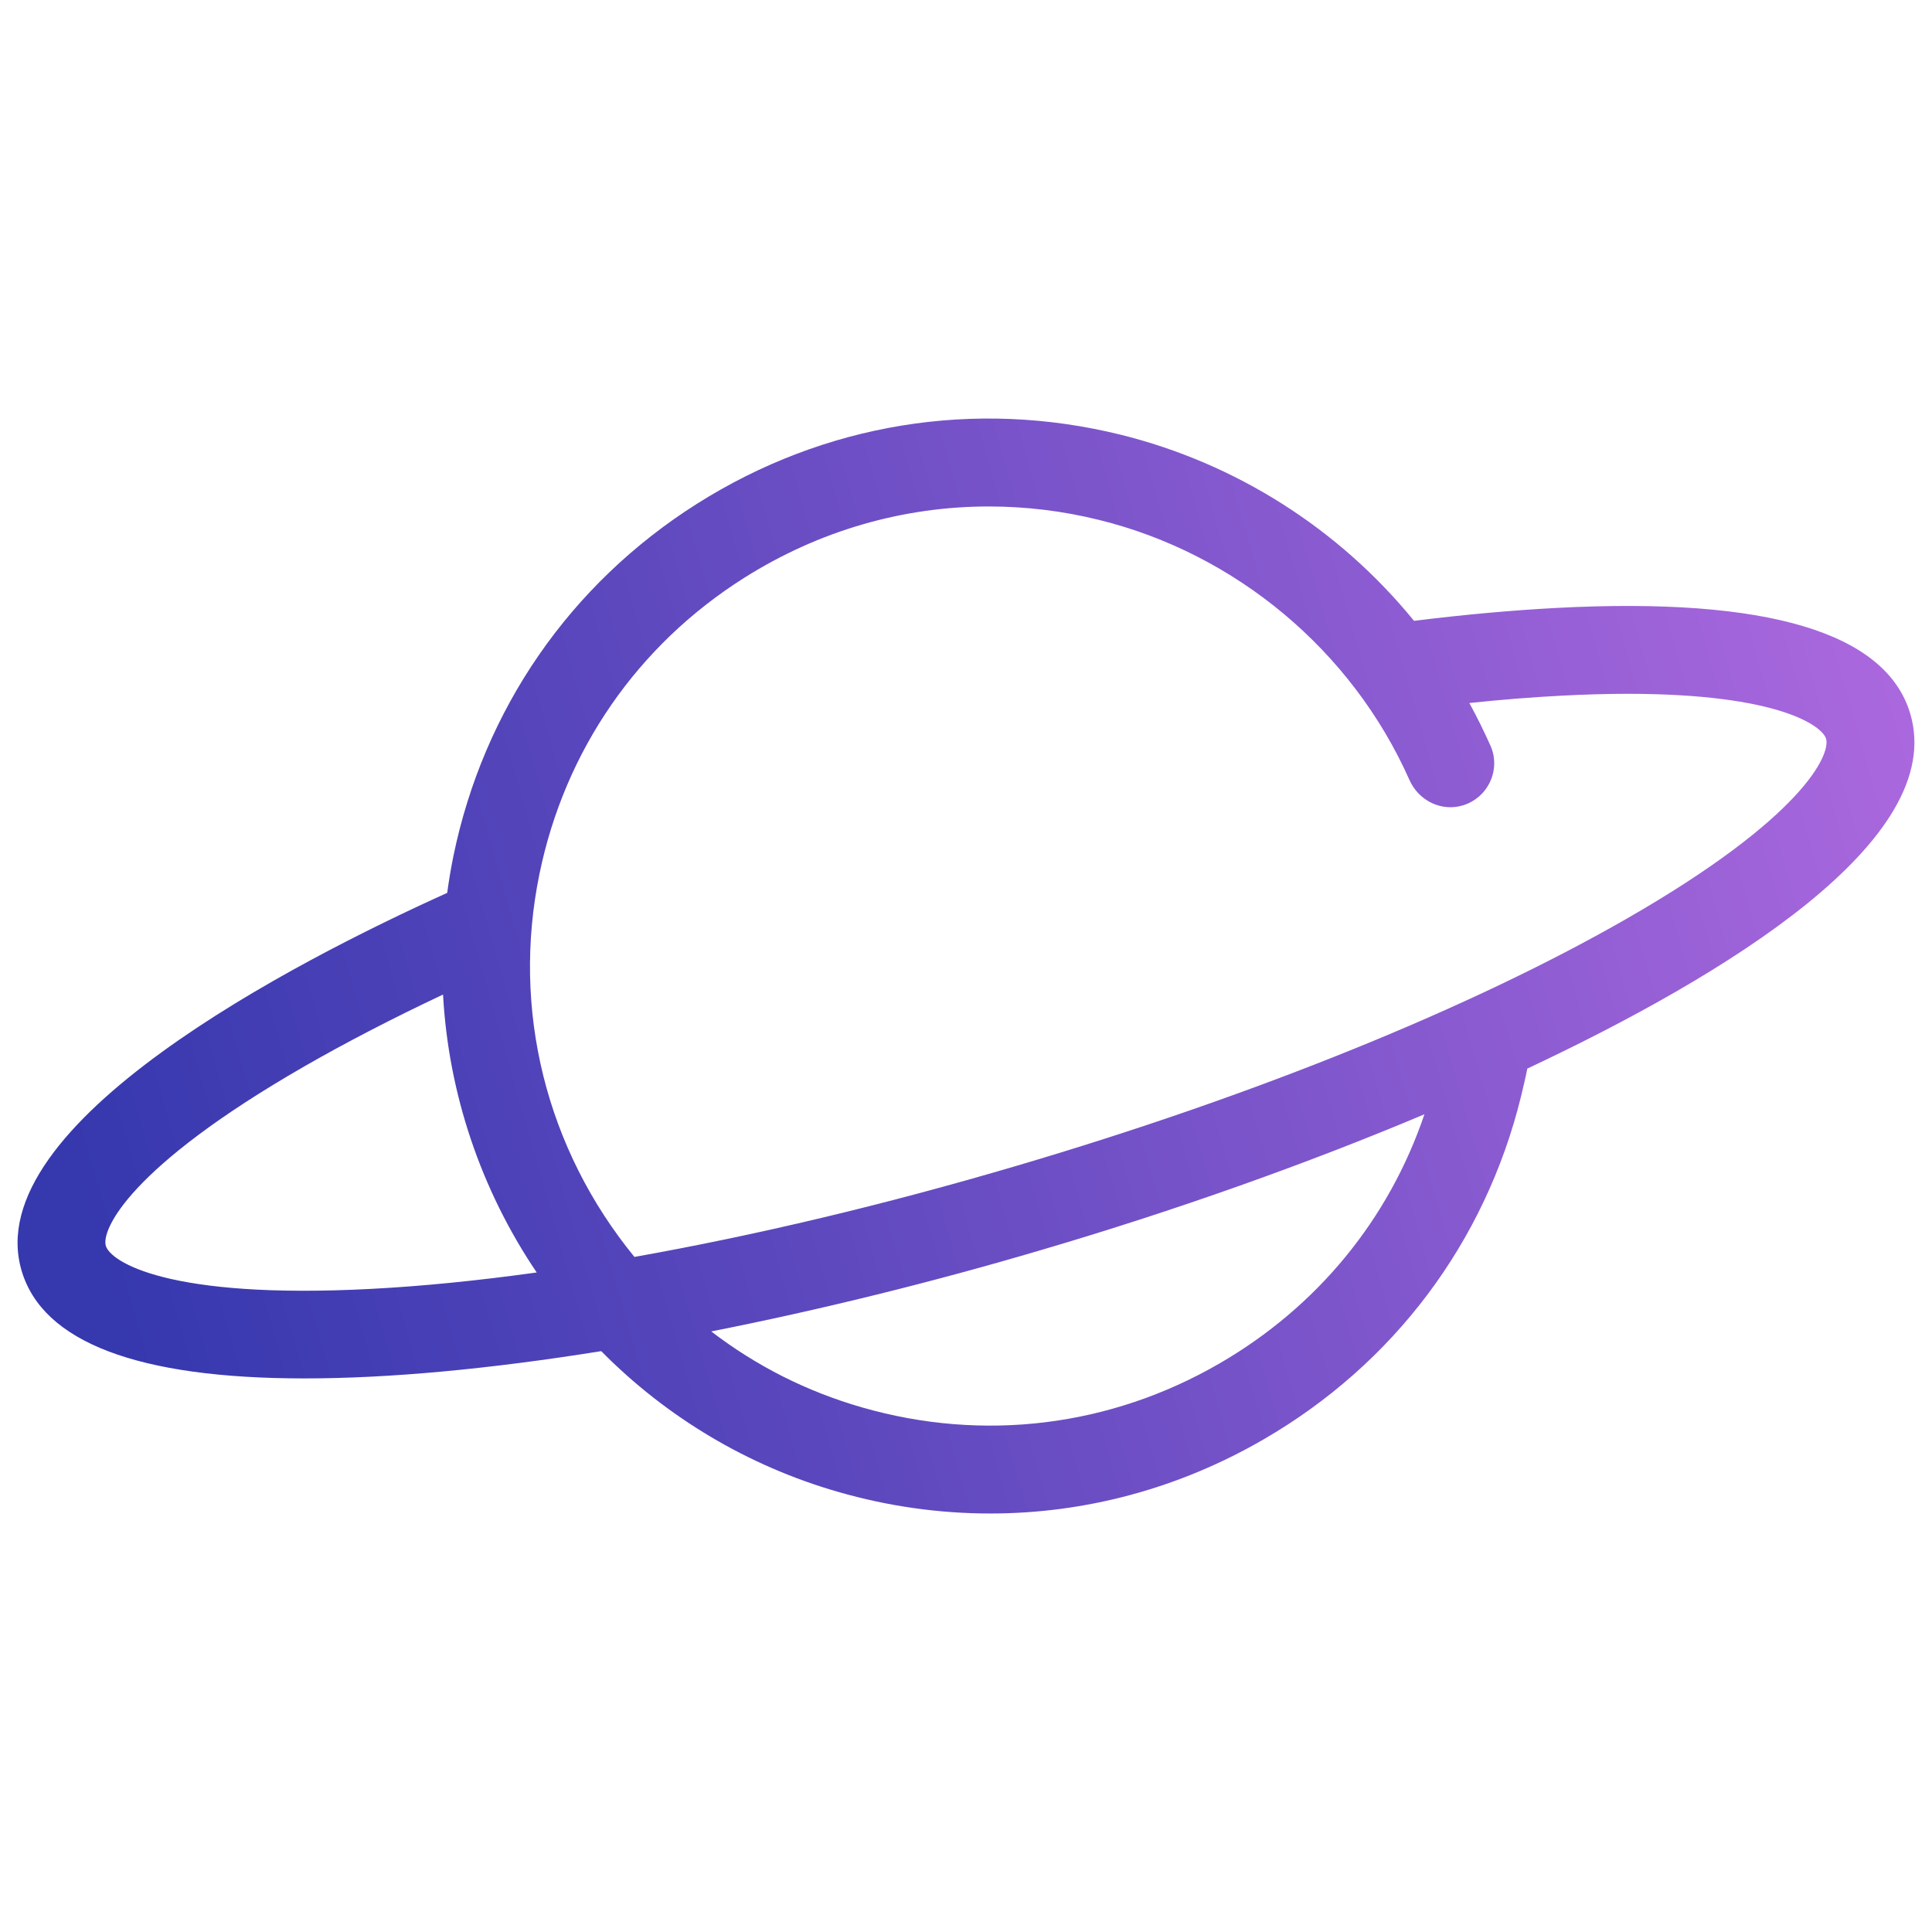
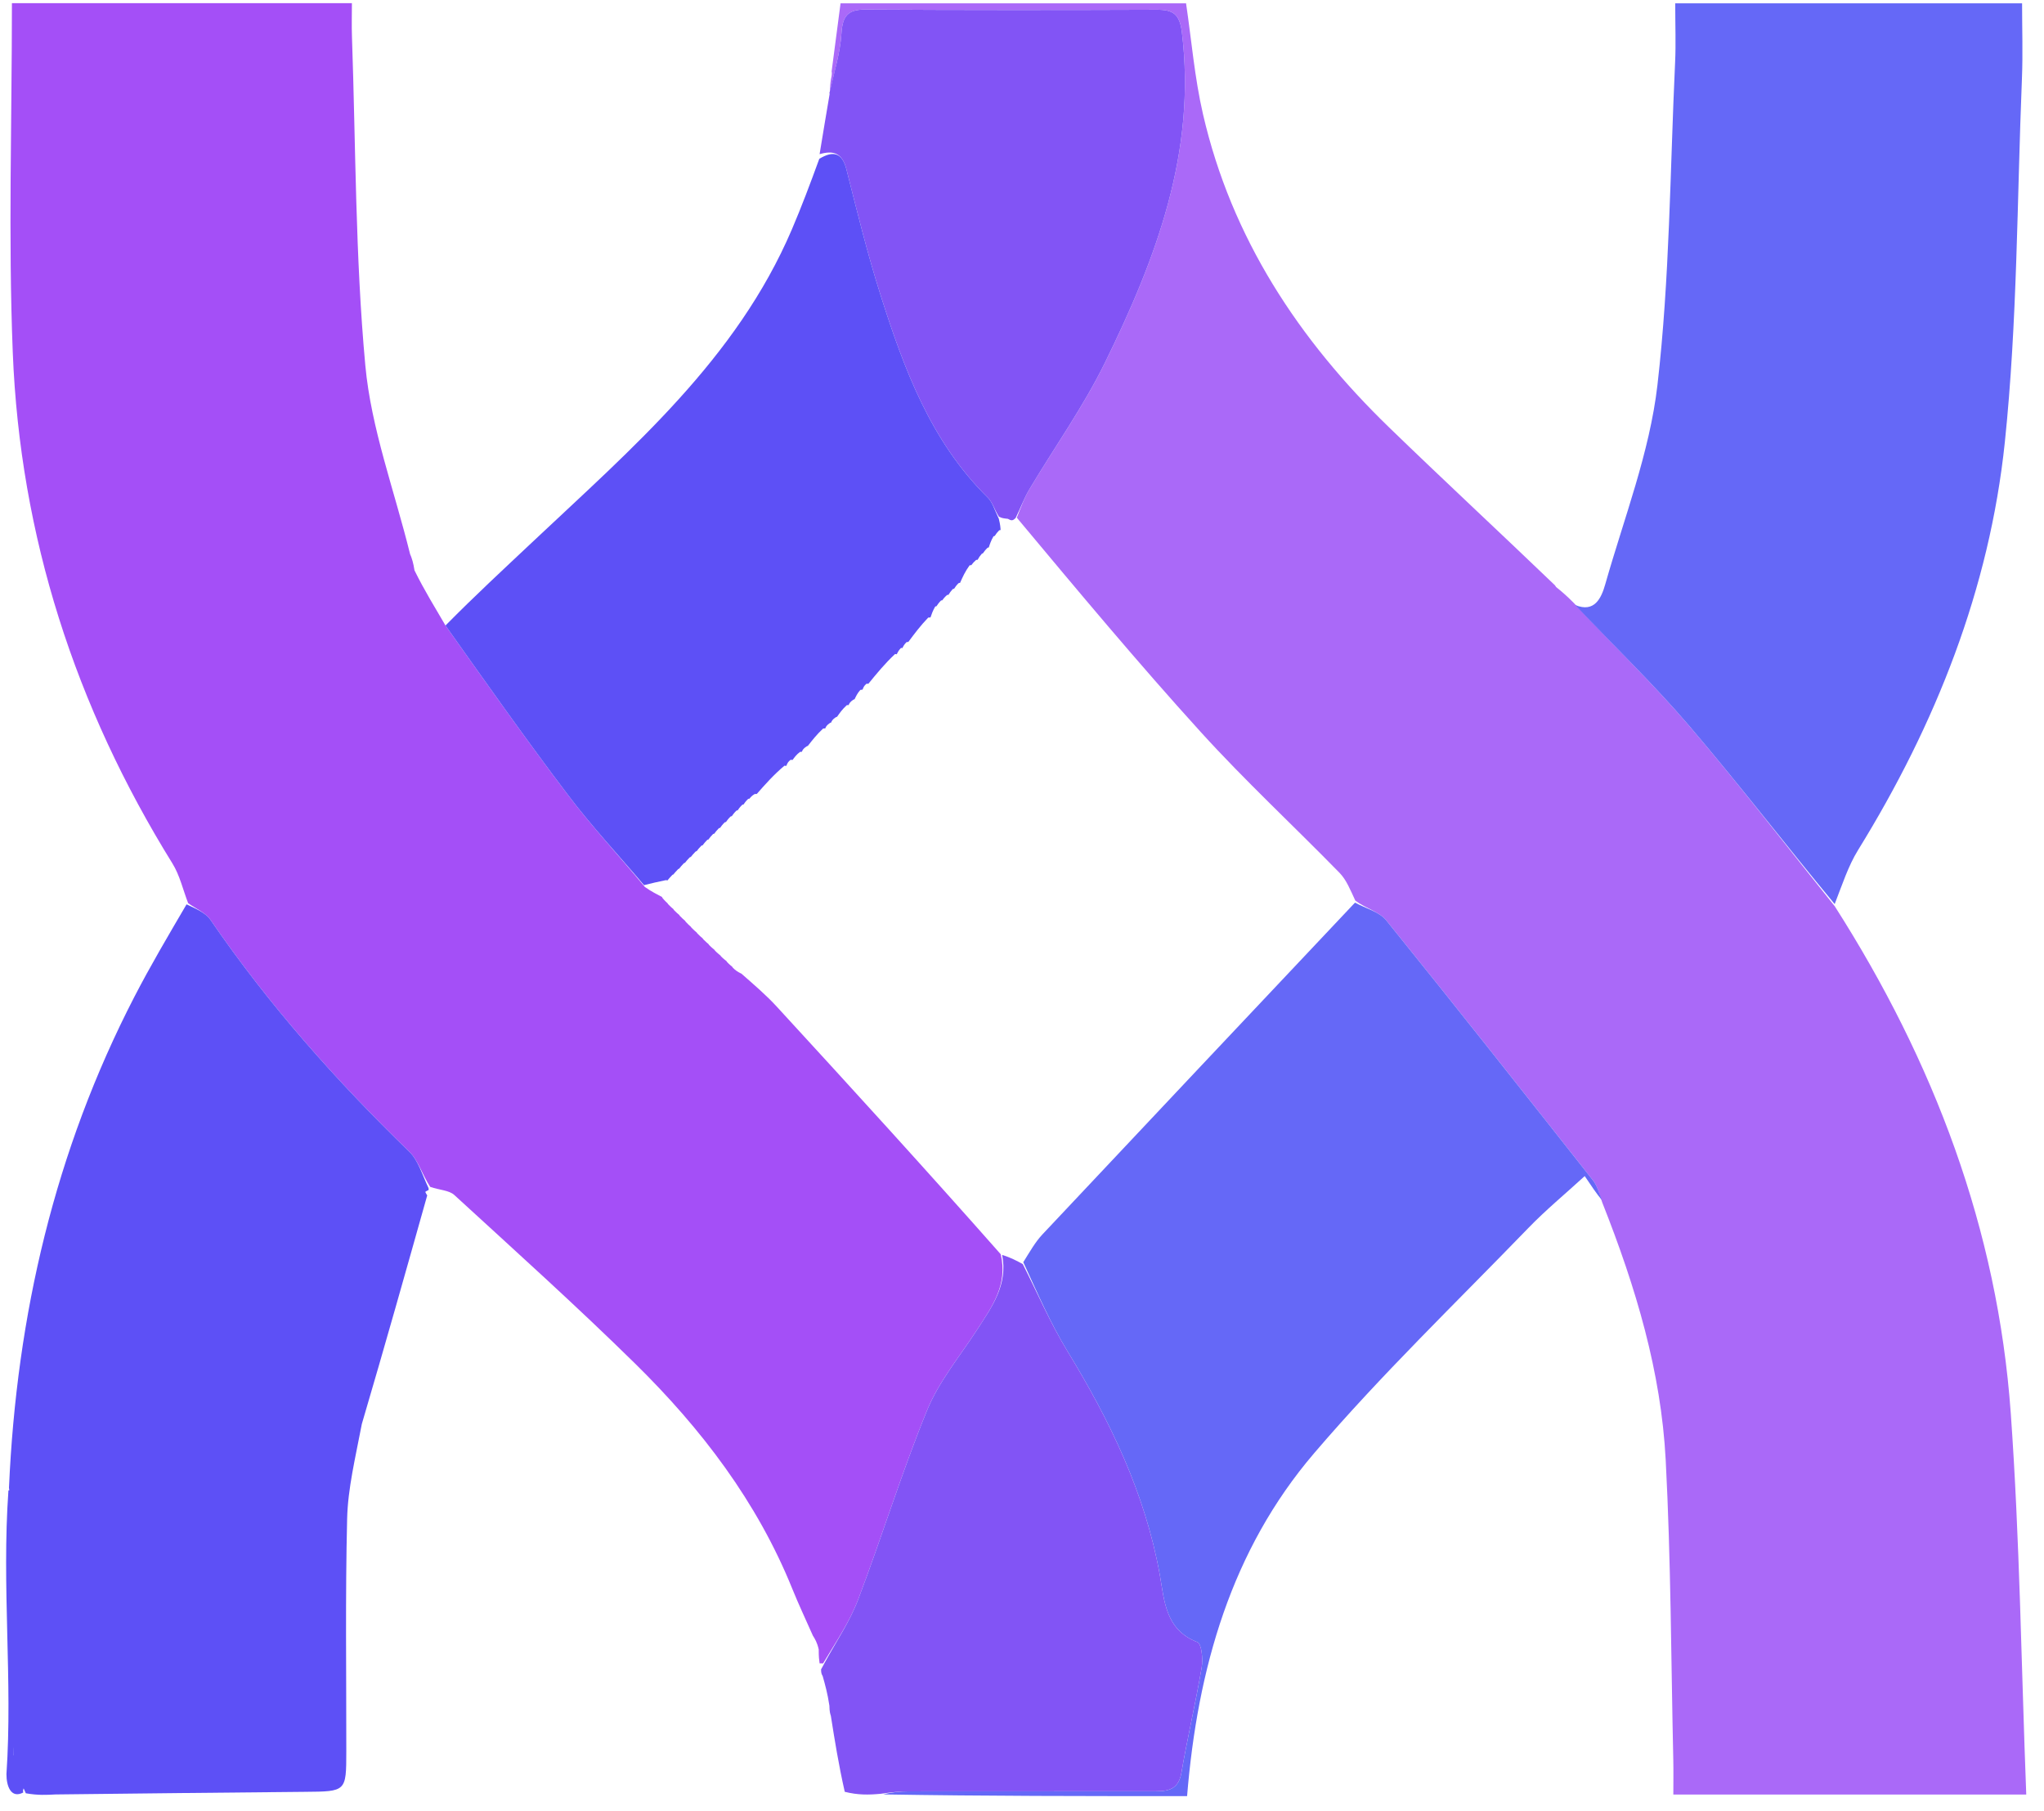
- <svg xmlns="http://www.w3.org/2000/svg" version="1.1" id="Layer_1" x="0px" y="0px" viewBox="0 0 1763.5 1763.5" style="enable-background:new 0 0 1763.5 1763.5;" xml:space="preserve">
-   <style type="text/css">
- 	.st0{fill:url(#SVGID_1_);}
- </style>
-   <linearGradient id="SVGID_1_" gradientUnits="userSpaceOnUse" x1="77.545" y1="645.102" x2="1742.822" y2="1119.262" gradientTransform="matrix(1 0 0 -1 0 1761.945)">
-     <stop offset="9.701765e-04" style="stop-color:#3638AE" />
-     <stop offset="0.317" style="stop-color:#5846BC" />
-     <stop offset="1" style="stop-color:#AB68DE" />
-   </linearGradient>
-   <path class="st0" d="M903.9,1381.5c-46.4,0-93.1-6.5-139.1-19.8c-81.7-23.5-156.2-67.8-216-128.4c-103,16.5-194.1,24.9-270.9,24.9  c-152.1,0-239-33.1-258.2-98.4C-19.8,1026,270,877.4,408.2,815c1.5-11.2,3.4-22.4,5.6-33.3c27.6-134.3,106.6-248.7,222.6-322  c116.1-73.3,253.2-95.7,386.1-63c105.4,26,199.7,85.9,268.2,170c44.9-5.6,88.8-9.6,130.2-11.8c192.3-10.1,300.9,22.5,322.8,96.7l0,0  c34,115.4-169,238.9-349.6,323.8c-1.6,8.3-3.6,16.5-5.8,25.7c-32.7,132.9-116.2,244-235,312.8  C1076,1358.7,990.5,1381.5,903.9,1381.5z M649.2,1215.3c41.2,31.6,87.3,54.9,137.8,69.4c110.7,31.8,226.5,17.6,326.2-40.2  c89.1-51.6,154.5-131.4,187-227.4c-108,45.5-227.8,88-349.1,123.7C851,1170.4,747.5,1195.9,649.2,1215.3z M404.4,907.8  c-45.6,21.5-88.7,43.8-126.1,65.3c-161.4,92.7-185.9,149.9-181.7,164.1c4.2,14.2,55.8,49,241.7,39.3l0,0c46.7-2.4,97.5-7.5,151.6-15  C438.9,1086,409.3,998,404.4,907.8z M58,1147.9c0.1,0.2,0.1,0.4,0.2,0.6c0.1,0.3,0.2,0.6,0.2,0.8c-0.1-0.3-0.2-0.6-0.2-0.8  C58.1,1148.3,58,1148.1,58,1147.9z M58,1147.8C58,1147.9,58,1147.9,58,1147.8C58,1147.9,58,1147.9,58,1147.8z M902.5,462.3  c-78.2,0-155.1,22.1-223.3,65.2C581.9,589,515.5,685,492.4,797.8c-25.5,124.1,6.1,250.9,86.7,349.5  c111.3-19.8,228.7-47.7,349.3-83.3c217.1-64,414.8-144.1,556.7-225.6c161.4-92.7,185.9-149.9,181.7-164.1  c-3.4-11.4-42.5-41-181.3-41c-18.9,0-39.2,0.6-60.4,1.7c-26.5,1.4-54.6,3.6-83.9,6.7c7,12.8,13.4,25.8,19.3,39  c4.6,10.3,4.5,22.2-0.2,32.5c-4.7,10.4-13.6,18.3-24.5,21.8c-19.5,6.2-40.7-3.7-49.3-23.1c-52.3-117.8-158.2-206.5-283.2-237.3  C969.9,466.3,936.1,462.3,902.5,462.3z" />
+ <svg xmlns="http://www.w3.org/2000/svg" viewBox="0 0 350 310">
+   <defs />
+   <path fill="#AA69F8" d="M 266.473 100.53 C 267.346 101.244 268.219 101.958 269.479 103.241 C 276.372 110.637 283.195 117.192 289.306 124.355 C 297.874 134.397 305.913 144.89 314.177 155.19 C 331.117 181.728 342.059 210.466 344.309 241.98 C 345.849 263.555 346.111 285.22 346.961 307.284 L 286.529 307.284 C 286.529 305.229 286.566 303.316 286.523 301.406 C 286.136 284.259 286.122 267.092 285.221 249.972 C 284.428 234.913 280.155 220.531 274.356 205.902 C 273.773 204.163 273.455 202.981 272.758 202.098 C 261.018 187.22 249.284 172.337 237.372 157.598 C 236.172 156.113 233.832 155.548 232.073 154.208 C 231.22 152.378 230.553 150.666 229.371 149.455 C 221.493 141.388 213.201 133.705 205.628 125.367 C 194.846 113.495 184.566 101.167 174.113 88.645 C 174.845 86.773 175.411 85.215 176.245 83.817 C 180.555 76.593 185.485 69.68 189.179 62.158 C 197.917 44.365 204.902 26.055 202.376 5.521 C 201.991 2.389 200.86 1.659 198.056 1.671 C 181.43 1.743 164.803 1.733 148.178 1.641 C 145.136 1.622 144.268 2.774 144.082 5.739 C 143.871 9.114 142.804 12.435 142.109 15.779 C 142.112 15.047 142.17 14.316 142.285 13.593 C 142.472 12.75 142.459 12.488 142.401 12.229 L 143.931 0.566 L 203.09 0.566 C 204.023 6.84 204.55 13.296 205.99 19.541 C 210.882 40.765 222.39 58.194 237.846 73.172 C 247.152 82.19 256.655 91.003 266.264 100.227 C 266.46 100.547 266.473 100.53 266.473 100.53" />
+   <path fill="#A44FF7" d="M 32.216 154.649 C 31.336 152.372 30.791 149.889 29.526 147.85 C 12.888 121.018 3.439 91.844 2.186 60.342 C 1.402 40.605 2.041 20.812 2.041 0.542 L 60.258 0.542 C 60.258 2.449 60.2 4.369 60.267 6.283 C 60.921 25.063 60.83 43.913 62.557 62.595 C 63.554 73.368 67.497 83.868 70.214 94.855 C 70.315 95.218 70.321 95.1 70.321 95.1 C 70.546 95.719 70.772 96.337 70.975 97.666 C 72.705 101.174 74.458 103.971 76.282 107.106 C 83.319 117.036 90.148 126.733 97.305 136.181 C 101.35 141.521 105.935 146.451 110.422 151.876 C 111.527 152.656 112.485 153.127 113.39 153.611 C 113.337 153.623 113.326 153.515 113.436 153.758 C 113.816 154.228 114.084 154.454 114.318 154.682 C 114.283 154.683 114.288 154.614 114.416 154.837 C 114.814 155.267 115.085 155.474 115.32 155.683 C 115.285 155.685 115.288 155.615 115.416 155.84 C 115.816 156.269 116.088 156.474 116.323 156.68 C 116.287 156.68 116.289 156.607 116.416 156.832 C 116.816 157.264 117.087 157.472 117.323 157.68 C 117.287 157.68 117.29 157.61 117.412 157.833 C 117.798 158.267 118.062 158.477 118.297 158.691 C 118.269 158.695 118.282 158.64 118.413 158.857 C 118.813 159.277 119.08 159.48 119.314 159.687 C 119.281 159.69 119.285 159.623 119.416 159.844 C 119.82 160.27 120.093 160.474 120.326 160.68 C 120.288 160.68 120.289 160.603 120.421 160.83 C 120.831 161.262 121.111 161.468 121.341 161.675 C 121.294 161.677 121.295 161.581 121.426 161.814 C 121.845 162.251 122.133 162.456 122.362 162.662 C 122.303 162.664 122.305 162.547 122.438 162.787 C 122.868 163.231 123.166 163.435 123.393 163.643 C 123.323 163.646 123.326 163.505 123.456 163.754 C 123.896 164.204 124.207 164.404 124.437 164.607 C 124.355 164.611 124.364 164.448 124.479 164.71 C 124.907 165.179 125.219 165.385 125.445 165.604 C 125.358 165.616 125.35 165.439 125.493 165.713 C 125.981 166.198 126.327 166.41 126.973 166.736 C 129.193 168.686 131.221 170.421 133.013 172.373 C 145.913 186.415 158.766 200.502 171.356 214.765 C 172.614 220.008 169.847 223.773 167.339 227.647 C 164.381 232.216 160.771 236.537 158.742 241.497 C 154.387 252.143 151.014 263.187 146.92 273.947 C 145.468 277.763 143.09 281.227 140.937 284.831 C 140.739 284.811 140.342 284.829 140.342 284.829 C 140.262 284.244 140.182 283.659 140.193 282.442 C 139.921 281.232 139.558 280.654 139.193 280.077 C 138.014 277.403 136.761 274.759 135.667 272.051 C 129.643 257.149 120.099 244.645 108.774 233.511 C 98.706 223.613 88.198 214.161 77.788 204.617 C 76.902 203.805 75.285 203.79 73.668 203.231 C 72.268 201.086 71.615 198.696 70.084 197.211 C 57.521 185.016 45.961 171.994 36.051 157.526 C 35.195 156.277 33.514 155.594 32.216 154.649" />
+   <path fill="#6568F7" d="M 314.158 154.804 C 305.913 144.89 297.874 134.397 289.306 124.354 C 283.195 117.192 276.372 110.637 269.722 103.591 C 273.057 105.001 274.218 102.354 274.876 100.036 C 278.085 88.723 282.469 77.506 283.806 65.952 C 285.922 47.651 285.967 29.109 286.834 10.666 C 286.982 7.52 286.854 4.36 286.854 0.566 L 346.247 0.566 C 346.247 4.862 346.395 9.156 346.222 13.436 C 345.378 34.206 345.449 55.076 343.294 75.713 C 340.67 100.826 331.457 124.022 318.166 145.55 C 316.475 148.29 315.465 151.45 314.158 154.803" />
+   <path fill="#5D50F6" d="M 31.944 154.854 C 33.514 155.594 35.195 156.277 36.051 157.526 C 45.961 171.994 57.521 185.016 70.084 197.21 C 71.615 198.696 72.269 201.086 73.382 203.442 C 73.435 203.828 73.372 203.812 73.217 203.847 C 72.98 203.962 72.813 204.075 72.829 204.114 C 72.911 204.317 73.041 204.5 73.154 204.69 C 69.54 217.529 65.927 230.368 61.956 243.834 C 60.845 249.658 59.567 254.841 59.441 260.053 C 59.119 273.333 59.313 286.626 59.298 299.914 C 59.29 306.808 59.287 306.759 52.155 306.818 C 37.94 306.935 23.725 307.113 9.511 307.265 C 8.004 307.349 6.498 307.433 4.416 307.065 C 3.321 304.599 2.376 302.588 2.353 300.567 C 2.213 287.747 2.313 274.923 2.238 262.101 C 2.224 259.646 1.782 257.193 1.538 254.739 C 2.838 225.228 9.393 197.049 23.006 170.692 C 25.738 165.401 28.774 160.267 31.943 154.854" />
+   <path fill="#6568F7" d="M 232.02 154.557 C 233.832 155.548 236.172 156.113 237.372 157.597 C 249.284 172.337 261.018 187.22 272.758 202.097 C 273.455 202.981 273.773 204.163 274.293 205.495 C 273.416 204.443 272.513 203.102 271.355 201.382 C 267.995 204.459 264.679 207.195 261.71 210.266 C 249.367 223.03 236.52 235.378 225.004 248.856 C 210.84 265.433 205.059 285.684 203.268 307.554 C 185.846 307.554 168.598 307.554 151.248 307.26 C 152.636 306.886 154.126 306.738 155.616 306.736 C 169.428 306.717 183.241 306.728 197.053 306.719 C 199.413 306.718 201.72 306.88 202.293 303.563 C 203.336 297.527 204.743 291.553 205.77 285.515 C 206.011 284.093 205.75 281.452 205.037 281.182 C 199.502 279.092 199.368 273.937 198.591 269.624 C 196.076 255.671 190.071 243.301 182.776 231.354 C 179.876 226.604 177.663 221.434 175.218 216.126 C 176.355 214.316 177.258 212.691 178.492 211.376 C 196.309 192.412 214.17 173.49 232.02 154.556" />
+   <path fill="#8254F5" d="M 175.137 216.454 C 177.663 221.434 179.876 226.604 182.777 231.354 C 190.071 243.301 196.077 255.671 198.591 269.624 C 199.368 273.937 199.502 279.093 205.037 281.182 C 205.75 281.452 206.011 284.093 205.77 285.515 C 204.742 291.553 203.336 297.527 202.293 303.563 C 201.72 306.88 199.413 306.718 197.053 306.719 C 183.241 306.728 169.428 306.717 155.616 306.736 C 154.126 306.738 152.636 306.886 150.803 307.154 C 148.66 307.354 146.86 307.366 144.65 306.813 C 143.583 302.104 142.927 297.961 142.271 293.818 C 142.154 293.453 142.037 293.088 142.021 292.071 C 141.701 289.938 141.283 288.458 140.864 286.978 C 140.728 286.758 140.592 286.537 140.593 285.851 C 140.913 285.244 141.049 285.066 141.135 284.851 C 143.09 281.226 145.468 277.763 146.92 273.948 C 151.014 263.188 154.387 252.143 158.742 241.498 C 160.772 236.538 164.381 232.216 167.339 227.648 C 169.847 223.773 172.614 220.008 171.598 214.88 C 173.124 215.354 174.131 215.904 175.138 216.454 M 142.047 15.844 C 142.804 12.435 143.871 9.114 144.082 5.739 C 144.268 2.774 145.136 1.622 148.178 1.641 C 164.803 1.74 181.43 1.735 198.056 1.671 C 200.86 1.659 201.991 2.389 202.376 5.521 C 204.902 26.055 197.917 44.365 189.179 62.158 C 185.484 69.68 180.555 76.593 176.245 83.818 C 175.411 85.215 174.845 86.773 173.921 88.678 C 173.395 89.231 173.168 89.16 172.577 88.838 C 171.864 88.764 171.58 88.737 171.049 88.477 C 170.261 87.223 169.932 85.987 169.146 85.213 C 159.366 75.577 154.798 63.165 150.779 50.523 C 148.532 43.454 146.764 36.228 144.944 29.03 C 144.223 26.178 142.724 25.717 140.342 26.395 C 140.945 22.689 141.505 19.378 142.065 16.068 C 142.065 16.068 141.985 15.908 142.047 15.844" />
+   <path fill="#5D50F6" d="M 20.445 255.199 C 11.782 257.193 2.224 259.646 2.238 262.101 C 12.313 274.923 2.212 287.746 2.353 300.567 C 12.376 302.588 3.321 304.599 3.98 306.934 C 1.884 308.035 1.093 305.832 1.104 303.784 C 2.189 287.742 0.271 271.7 1.445 255.199 L 20.445 255.199 Z M 76.282 107.107 C 81.25 102.069 86.309 97.39 91.326 92.667 C 108.277 76.705 126.109 61.464 135.584 39.308 C 137.238 35.442 138.72 31.503 140.29 27.194 C 142.724 25.717 144.223 26.178 144.944 29.03 C 146.764 36.228 148.532 43.454 150.779 50.524 C 154.798 63.164 159.366 75.577 169.146 85.214 C 169.932 85.987 170.261 87.223 171.03 88.821 C 171.284 89.857 171.31 90.317 171.337 90.776 C 171.337 90.776 171.291 90.721 171.083 90.82 C 170.786 91.113 170.527 91.442 170.313 91.799 C 170.313 91.799 170.346 91.704 170.107 91.855 C 169.683 92.588 169.497 93.168 169.311 93.749 C 169.311 93.749 169.274 93.702 169.075 93.819 C 168.68 94.213 168.485 94.489 168.29 94.766 C 168.29 94.766 168.316 94.702 168.104 94.835 C 167.825 95.151 167.585 95.499 167.391 95.872 C 167.391 95.872 167.331 95.815 167.128 95.895 C 166.82 96.16 166.545 96.46 166.308 96.789 C 166.308 96.789 166.361 96.737 166.03 96.799 C 165.263 97.846 164.827 98.829 164.39 99.813 C 164.39 99.813 164.322 99.771 164.12 99.87 C 163.728 100.263 163.54 100.557 163.351 100.85 C 163.351 100.85 163.338 100.761 163.139 100.875 C 162.85 101.185 162.596 101.525 162.382 101.89 C 162.382 101.89 162.368 101.793 162.163 101.886 C 161.744 102.258 161.53 102.536 161.316 102.816 C 161.316 102.816 161.297 102.739 161.103 102.856 C 160.716 103.261 160.523 103.551 160.33 103.84 C 160.33 103.84 160.333 103.732 160.12 103.89 C 159.713 104.608 159.52 105.168 159.328 105.729 C 159.328 105.729 159.28 105.71 158.945 105.749 C 157.584 107.167 156.558 108.547 155.532 109.927 C 155.532 109.927 155.455 109.892 155.22 109.959 C 154.825 110.349 154.666 110.672 154.507 110.994 C 154.507 110.994 154.48 110.891 154.257 110.972 C 153.871 111.379 153.709 111.705 153.547 112.031 C 153.547 112.031 153.627 112.043 153.267 111.984 C 151.504 113.642 150.101 115.359 148.697 117.077 C 148.697 117.077 148.66 117.075 148.369 117.08 C 147.953 117.415 147.828 117.744 147.702 118.074 C 147.702 118.074 147.568 118.12 147.325 118.132 C 146.832 118.676 146.581 119.207 146.33 119.738 C 146.33 119.738 146.284 119.714 146.083 119.835 C 145.607 120.16 145.416 120.425 145.308 120.752 C 145.308 120.752 145.304 120.692 144.992 120.751 C 144.23 121.453 143.78 122.096 143.33 122.74 C 143.33 122.74 143.288 122.719 143.085 122.836 C 142.608 123.156 142.417 123.419 142.31 123.743 C 142.31 123.743 142.274 123.694 142.08 123.821 C 141.61 124.147 141.419 124.407 141.313 124.73 C 141.313 124.73 141.273 124.715 140.945 124.75 C 139.855 125.764 139.092 126.742 138.33 127.721 C 138.33 127.721 138.3 127.697 138.087 127.824 C 137.604 128.147 137.417 128.404 137.314 128.723 C 137.314 128.723 137.281 128.716 136.978 128.754 C 136.356 129.236 136.038 129.68 135.718 130.124 L 135.371 130.106 C 134.944 130.416 134.809 130.742 134.674 131.068 C 134.674 131.068 134.726 131.211 134.337 131.104 C 132.494 132.647 131.04 134.296 129.587 135.946 C 129.587 135.946 129.477 135.949 129.219 135.966 C 128.745 136.25 128.529 136.516 128.313 136.782 C 128.313 136.782 128.29 136.716 128.085 136.82 C 127.685 137.21 127.491 137.494 127.297 137.778 C 127.297 137.778 127.289 137.709 127.085 137.819 C 126.685 138.212 126.49 138.495 126.295 138.777 C 126.295 138.777 126.288 138.708 126.083 138.819 C 125.683 139.213 125.488 139.497 125.293 139.78 C 125.293 139.78 125.287 139.71 125.086 139.822 C 124.686 140.217 124.489 140.498 124.291 140.78 C 124.291 140.78 124.289 140.708 124.086 140.82 C 123.684 141.216 123.486 141.5 123.288 141.783 C 123.288 141.783 123.283 141.707 123.089 141.826 C 122.692 142.223 122.489 142.501 122.287 142.779 C 122.287 142.779 122.285 142.705 122.089 142.826 C 121.792 143.12 121.522 143.439 121.283 143.781 C 121.283 143.781 121.279 143.702 121.091 143.829 C 120.798 144.125 120.527 144.441 120.281 144.777 C 120.281 144.777 120.281 144.7 120.088 144.822 C 119.69 145.219 119.484 145.494 119.278 145.769 C 119.278 145.769 119.274 145.698 119.09 145.829 C 118.695 146.227 118.485 146.494 118.274 146.762 C 118.274 146.762 118.273 146.692 118.087 146.826 C 117.692 147.226 117.484 147.494 117.275 147.762 C 117.275 147.762 117.273 147.693 117.088 147.827 C 116.694 148.231 116.485 148.5 116.276 148.769 C 116.276 148.769 116.271 148.695 116.101 148.841 C 115.713 149.245 115.495 149.503 115.277 149.762 C 115.277 149.762 115.274 149.694 115.099 149.844 C 114.705 150.257 114.487 150.518 114.269 150.78 C 114.269 150.78 114.302 150.708 113.984 150.716 C 112.741 150.968 111.504 151.252 110.276 151.566 C 105.934 146.452 101.35 141.521 97.306 136.181 C 90.148 126.733 83.319 117.037 76.282 107.107" />
</svg>
